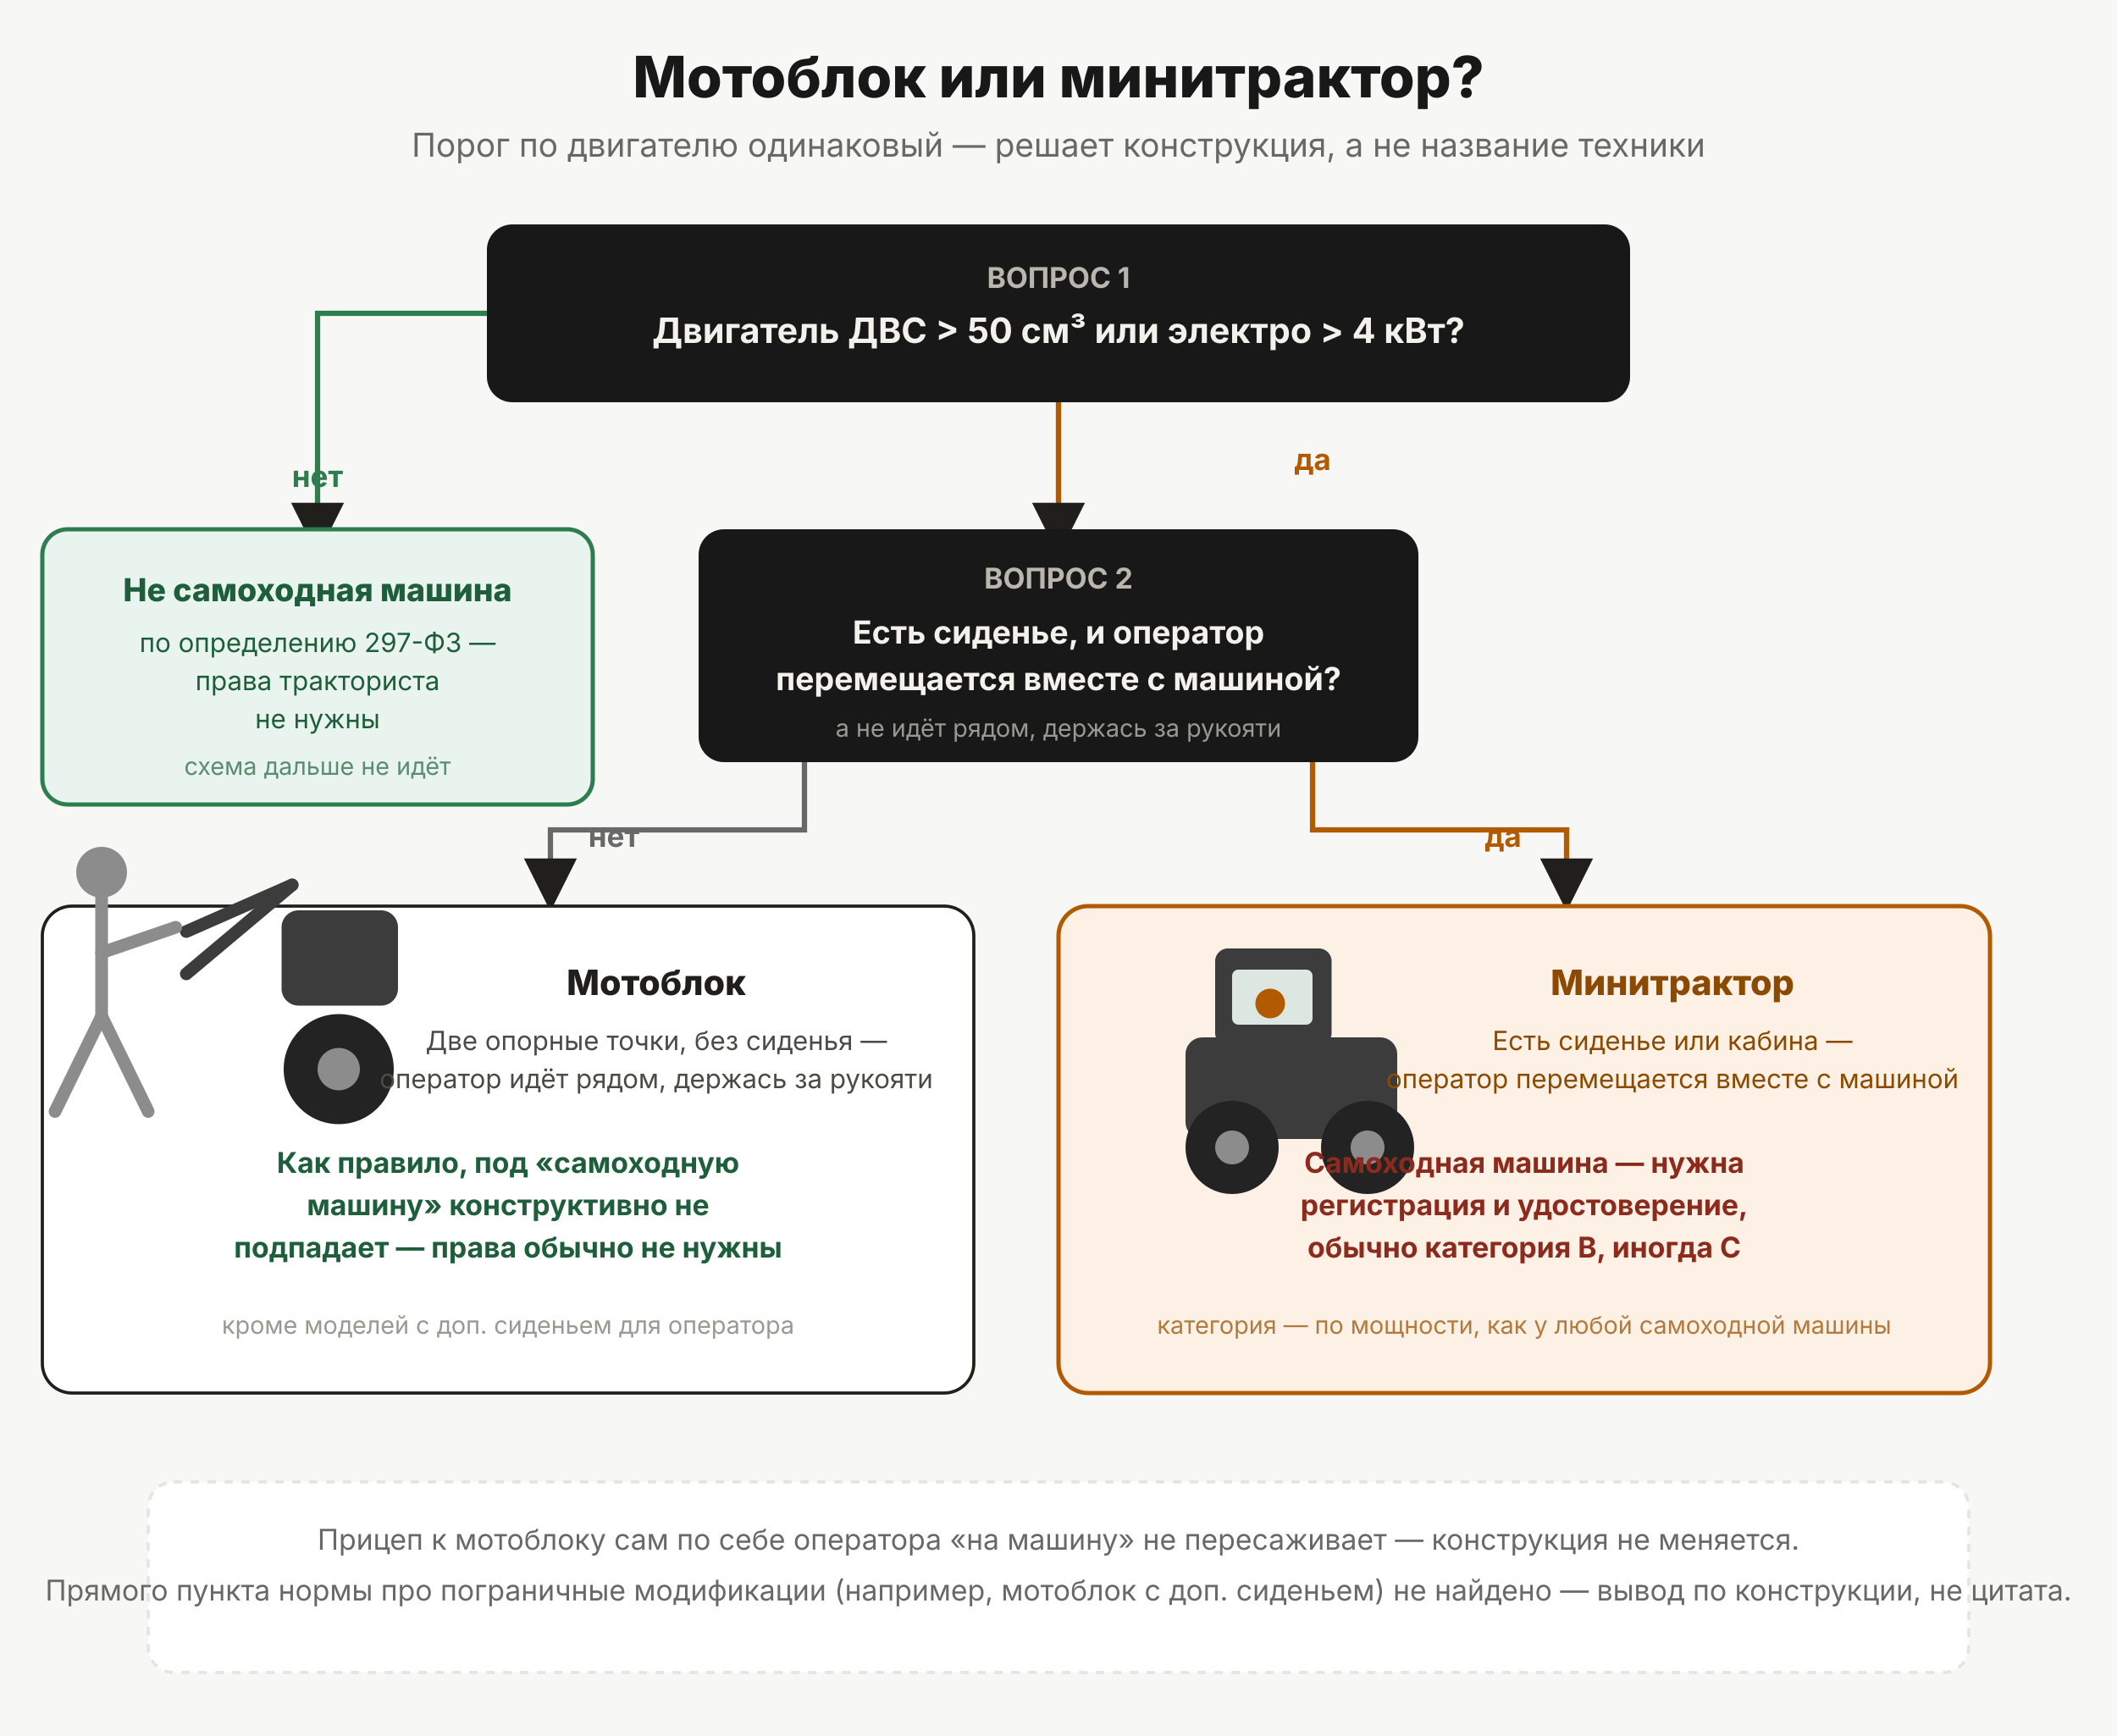
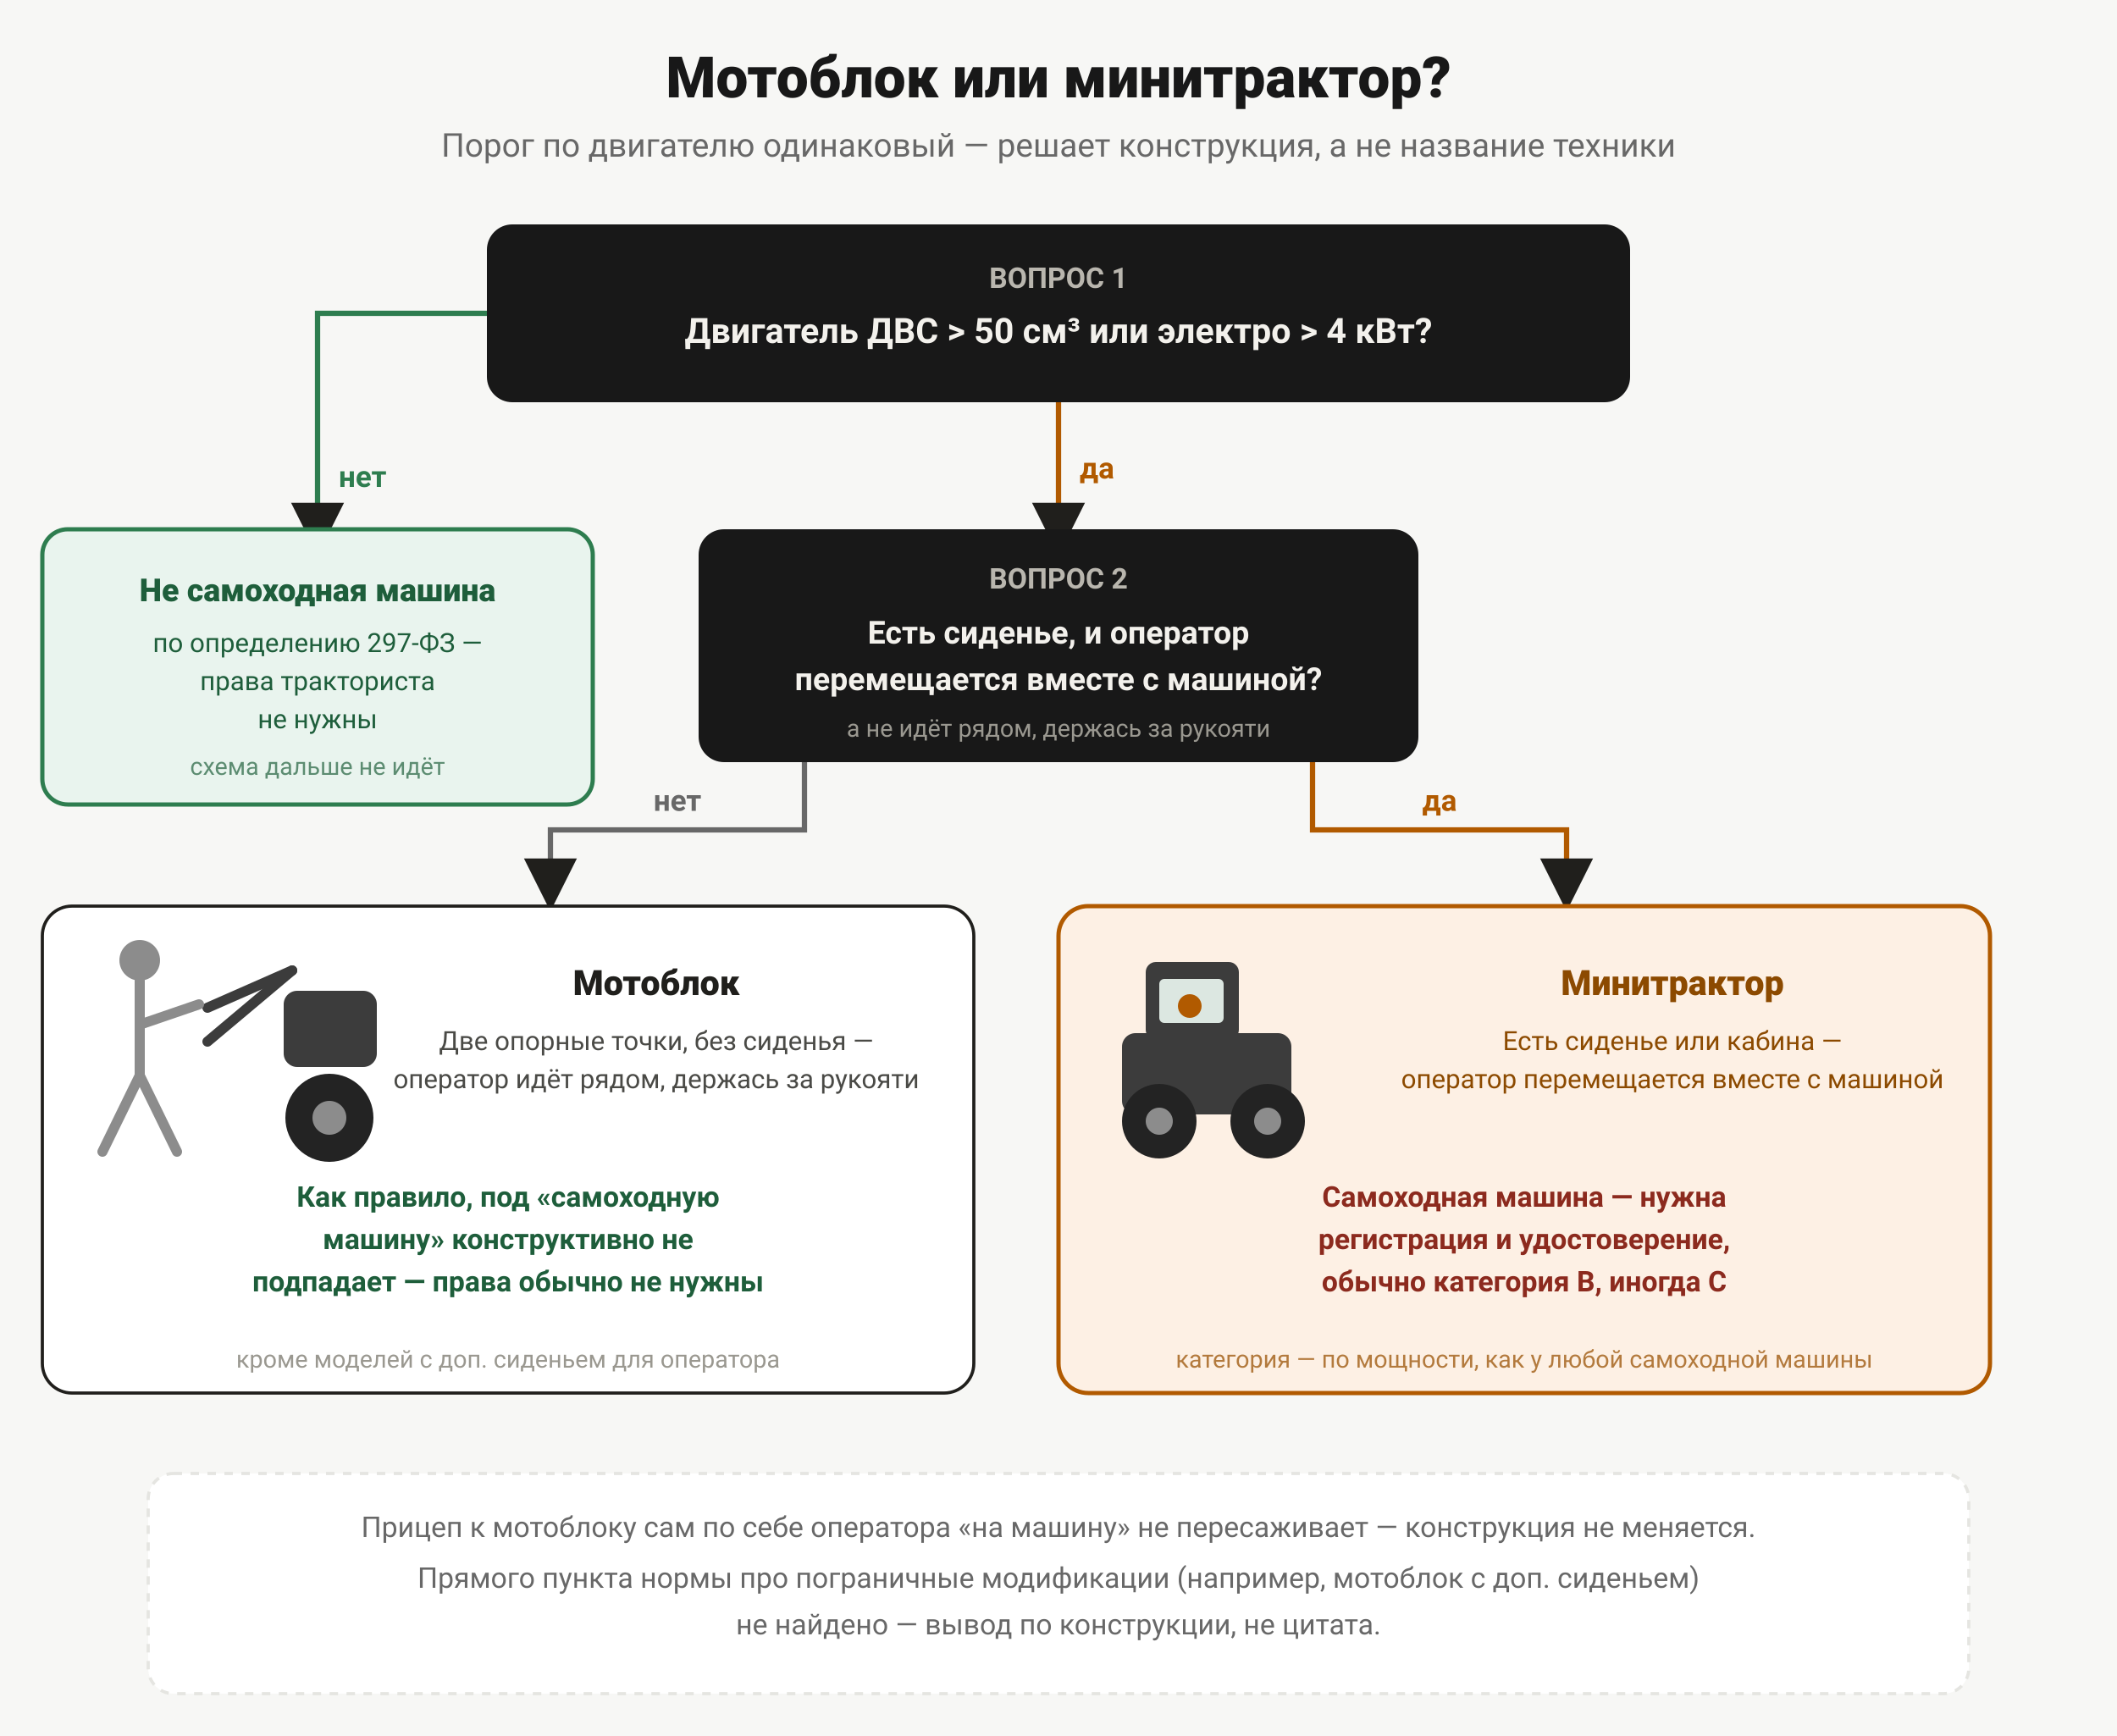
- <svg xmlns="http://www.w3.org/2000/svg" viewBox="0 0 1000 820" font-family="'Manrope', -apple-system, 'Segoe UI', sans-serif" role="img" aria-label="Схема: как определить, нужны ли права на мотоблок или минитрактор">
+ <svg xmlns="http://www.w3.org/2000/svg" viewBox="0 0 1000 820" font-family="'Manrope', -apple-system, 'Segoe UI', Roboto, Arial, 'Liberation Sans', sans-serif" role="img" aria-label="Схема: как определить, нужны ли права на мотоблок или минитрактор">
  <rect width="1000" height="820" fill="#F7F7F5" />
  <text x="500" y="46" text-anchor="middle" font-size="27" font-weight="800" fill="#181818">Мотоблок или минитрактор?</text>
  <text x="500" y="74" text-anchor="middle" font-size="15.5" fill="#686868">Порог по двигателю одинаковый — решает конструкция, а не название техники</text>
  <rect x="230" y="106" width="540" height="84" rx="12" fill="#181818" />
  <text x="500" y="136" text-anchor="middle" font-size="13.5" font-weight="700" fill="#B9B6AE">ВОПРОС 1</text>
  <text x="500" y="162" text-anchor="middle" font-size="16.5" font-weight="700" fill="#F3F1EC">Двигатель ДВС &gt; 50 см³ или электро &gt; 4 кВт?</text>
-   <text x="150" y="230" text-anchor="middle" font-size="14" font-weight="700" fill="#2E7D4F">нет</text>
+   <text x="160" y="230" text-anchor="start" font-size="14" font-weight="700" fill="#2E7D4F">нет</text>
  <path d="M 230 148 L 150 148 L 150 250" fill="none" stroke="#2E7D4F" stroke-width="2.5" marker-end="url(#arrowC6)" />
-   <text x="620" y="222" text-anchor="middle" font-size="14" font-weight="700" fill="#B15A00">да</text>
+   <text x="510" y="226" text-anchor="start" font-size="14" font-weight="700" fill="#B15A00">да</text>
  <path d="M 500 190 L 500 250" fill="none" stroke="#B15A00" stroke-width="2.5" marker-end="url(#arrowC6)" />
  <rect x="20" y="250" width="260" height="130" rx="12" fill="#E9F4EE" stroke="#2E7D4F" stroke-width="2" />
  <text x="150" y="284" text-anchor="middle" font-size="15" font-weight="800" fill="#1E5E3B">Не самоходная машина</text>
  <text x="150" y="308" text-anchor="middle" font-size="12.5" fill="#1E5E3B">по определению 297-ФЗ —</text>
  <text x="150" y="326" text-anchor="middle" font-size="12.5" fill="#1E5E3B">права тракториста</text>
  <text x="150" y="344" text-anchor="middle" font-size="12.5" fill="#1E5E3B">не нужны</text>
  <text x="150" y="366" text-anchor="middle" font-size="11.5" fill="#5C8C71">схема дальше не идёт</text>
  <rect x="330" y="250" width="340" height="110" rx="12" fill="#181818" />
  <text x="500" y="278" text-anchor="middle" font-size="13.5" font-weight="700" fill="#B9B6AE">ВОПРОС 2</text>
  <text x="500" y="304" text-anchor="middle" font-size="15" font-weight="700" fill="#F3F1EC">Есть сиденье, и оператор</text>
  <text x="500" y="326" text-anchor="middle" font-size="15" font-weight="700" fill="#F3F1EC">перемещается вместе с машиной?</text>
  <text x="500" y="348" text-anchor="middle" font-size="11.5" fill="#9A9890">а не идёт рядом, держась за рукояти</text>
-   <text x="290" y="400" text-anchor="middle" font-size="14" font-weight="700" fill="#686868">нет</text>
+   <text x="320" y="383" text-anchor="middle" font-size="14" font-weight="700" fill="#686868">нет</text>
  <path d="M 380 360 L 380 392 L 260 392 L 260 418" fill="none" stroke="#686868" stroke-width="2.5" marker-end="url(#arrowC6)" />
-   <text x="710" y="400" text-anchor="middle" font-size="14" font-weight="700" fill="#B15A00">да</text>
+   <text x="680" y="383" text-anchor="middle" font-size="14" font-weight="700" fill="#B15A00">да</text>
  <path d="M 620 360 L 620 392 L 740 392 L 740 418" fill="none" stroke="#B15A00" stroke-width="2.5" marker-end="url(#arrowC6)" />
  <g>
    <rect x="20" y="428" width="440" height="230" rx="14" fill="#FFFFFF" stroke="#201F1C" stroke-width="1.5" />
-     <g transform="translate(78,470)">
+     <g transform="translate(90,500) scale(0.8)">
      <line x1="10" y1="-30" x2="60" y2="-52" stroke="#3C3C3C" stroke-width="6" stroke-linecap="round" />
      <line x1="10" y1="-10" x2="60" y2="-52" stroke="#3C3C3C" stroke-width="6" stroke-linecap="round" />
      <rect x="55" y="-40" width="55" height="45" rx="8" fill="#3C3C3C" />
      <circle cx="82" cy="35" r="26" fill="#232323" />
      <circle cx="82" cy="35" r="10" fill="#8C8C8C" />
      <circle cx="-30" cy="-58" r="12" fill="#8C8C8C" />
      <line x1="-30" y1="-46" x2="-30" y2="10" stroke="#8C8C8C" stroke-width="6" stroke-linecap="round" />
      <line x1="-30" y1="-20" x2="5" y2="-32" stroke="#8C8C8C" stroke-width="6" stroke-linecap="round" />
      <line x1="-30" y1="10" x2="-52" y2="55" stroke="#8C8C8C" stroke-width="6" stroke-linecap="round" />
      <line x1="-30" y1="10" x2="-8" y2="55" stroke="#8C8C8C" stroke-width="6" stroke-linecap="round" />
    </g>
    <text x="310" y="470" text-anchor="middle" font-size="16.5" font-weight="800" fill="#201F1C">Мотоблок</text>
    <text x="310" y="496" text-anchor="middle" font-size="12.5" fill="#4A4A46">Две опорные точки, без сиденья —</text>
    <text x="310" y="514" text-anchor="middle" font-size="12.5" fill="#4A4A46">оператор идёт рядом, держась за рукояти</text>
-     <text x="240" y="554" text-anchor="middle" font-size="13.5" font-weight="700" fill="#1E5E3B">Как правило, под «самоходную</text>
-     <text x="240" y="574" text-anchor="middle" font-size="13.5" font-weight="700" fill="#1E5E3B">машину» конструктивно не</text>
-     <text x="240" y="594" text-anchor="middle" font-size="13.5" font-weight="700" fill="#1E5E3B">подпадает — права обычно не нужны</text>
-     <text x="240" y="630" text-anchor="middle" font-size="11.5" fill="#9A9890">кроме моделей с доп. сиденьем для оператора</text>
+     <text x="240" y="570" text-anchor="middle" font-size="13.5" font-weight="700" fill="#1E5E3B">Как правило, под «самоходную</text>
+     <text x="240" y="590" text-anchor="middle" font-size="13.5" font-weight="700" fill="#1E5E3B">машину» конструктивно не</text>
+     <text x="240" y="610" text-anchor="middle" font-size="13.5" font-weight="700" fill="#1E5E3B">подпадает — права обычно не нужны</text>
+     <text x="240" y="646" text-anchor="middle" font-size="11.5" fill="#9A9890">кроме моделей с доп. сиденьем для оператора</text>
  </g>
  <g>
    <rect x="500" y="428" width="440" height="230" rx="14" fill="#FDF0E4" stroke="#B15A00" stroke-width="2" />
-     <g transform="translate(560,480)">
+     <g transform="translate(530,480) scale(0.8)">
      <rect x="0" y="10" width="100" height="48" rx="8" fill="#3C3C3C" />
      <rect x="14" y="-32" width="55" height="46" rx="6" fill="#3C3C3C" />
      <rect x="22" y="-22" width="38" height="26" rx="3" fill="#DCE7E1" />
      <circle cx="22" cy="62" r="22" fill="#232323" />
      <circle cx="22" cy="62" r="8" fill="#8C8C8C" />
      <circle cx="86" cy="62" r="22" fill="#232323" />
      <circle cx="86" cy="62" r="8" fill="#8C8C8C" />
      <circle cx="40" cy="-6" r="7" fill="#B15A00" />
    </g>
    <text x="790" y="470" text-anchor="middle" font-size="16.5" font-weight="800" fill="#8C4A00">Минитрактор</text>
    <text x="790" y="496" text-anchor="middle" font-size="12.5" fill="#8C4A00">Есть сиденье или кабина —</text>
    <text x="790" y="514" text-anchor="middle" font-size="12.5" fill="#8C4A00">оператор перемещается вместе с машиной</text>
-     <text x="720" y="554" text-anchor="middle" font-size="13.5" font-weight="700" fill="#8C2A1E">Самоходная машина — нужна</text>
-     <text x="720" y="574" text-anchor="middle" font-size="13.5" font-weight="700" fill="#8C2A1E">регистрация и удостоверение,</text>
-     <text x="720" y="594" text-anchor="middle" font-size="13.5" font-weight="700" fill="#8C2A1E">обычно категория B, иногда C</text>
-     <text x="720" y="630" text-anchor="middle" font-size="11.5" fill="#B37A3D">категория — по мощности, как у любой самоходной машины</text>
+     <text x="720" y="570" text-anchor="middle" font-size="13.5" font-weight="700" fill="#8C2A1E">Самоходная машина — нужна</text>
+     <text x="720" y="590" text-anchor="middle" font-size="13.5" font-weight="700" fill="#8C2A1E">регистрация и удостоверение,</text>
+     <text x="720" y="610" text-anchor="middle" font-size="13.5" font-weight="700" fill="#8C2A1E">обычно категория B, иногда C</text>
+     <text x="720" y="646" text-anchor="middle" font-size="11.5" fill="#B37A3D">категория — по мощности, как у любой самоходной машины</text>
  </g>
  <defs>
    <marker id="arrowC6" markerWidth="10" markerHeight="10" refX="5" refY="5" orient="auto">
      <path d="M0,0 L10,5 L0,10 Z" fill="#201F1C" />
    </marker>
  </defs>
-   <rect x="70" y="700" width="860" height="90" rx="12" fill="#FFFFFF" stroke="#E5E5E1" stroke-width="1.5" stroke-dasharray="4 4" />
-   <text x="500" y="732" text-anchor="middle" font-size="13.5" fill="#686868">Прицеп к мотоблоку сам по себе оператора «на машину» не пересаживает — конструкция не меняется.</text>
-   <text x="500" y="756" text-anchor="middle" font-size="13.5" fill="#686868">Прямого пункта нормы про пограничные модификации (например, мотоблок с доп. сиденьем) не найдено — вывод по конструкции, не цитата.</text>
+   <rect x="70" y="696" width="860" height="104" rx="12" fill="#FFFFFF" stroke="#E5E5E1" stroke-width="1.5" stroke-dasharray="4 4" />
+   <text x="500" y="726" text-anchor="middle" font-size="13.5" fill="#686868">Прицеп к мотоблоку сам по себе оператора «на машину» не пересаживает — конструкция не меняется.</text>
+   <text x="500" y="750" text-anchor="middle" font-size="13.5" fill="#686868">Прямого пункта нормы про пограничные модификации (например, мотоблок с доп. сиденьем)</text>
+   <text x="500" y="772" text-anchor="middle" font-size="13.5" fill="#686868">не найдено — вывод по конструкции, не цитата.</text>
</svg>
